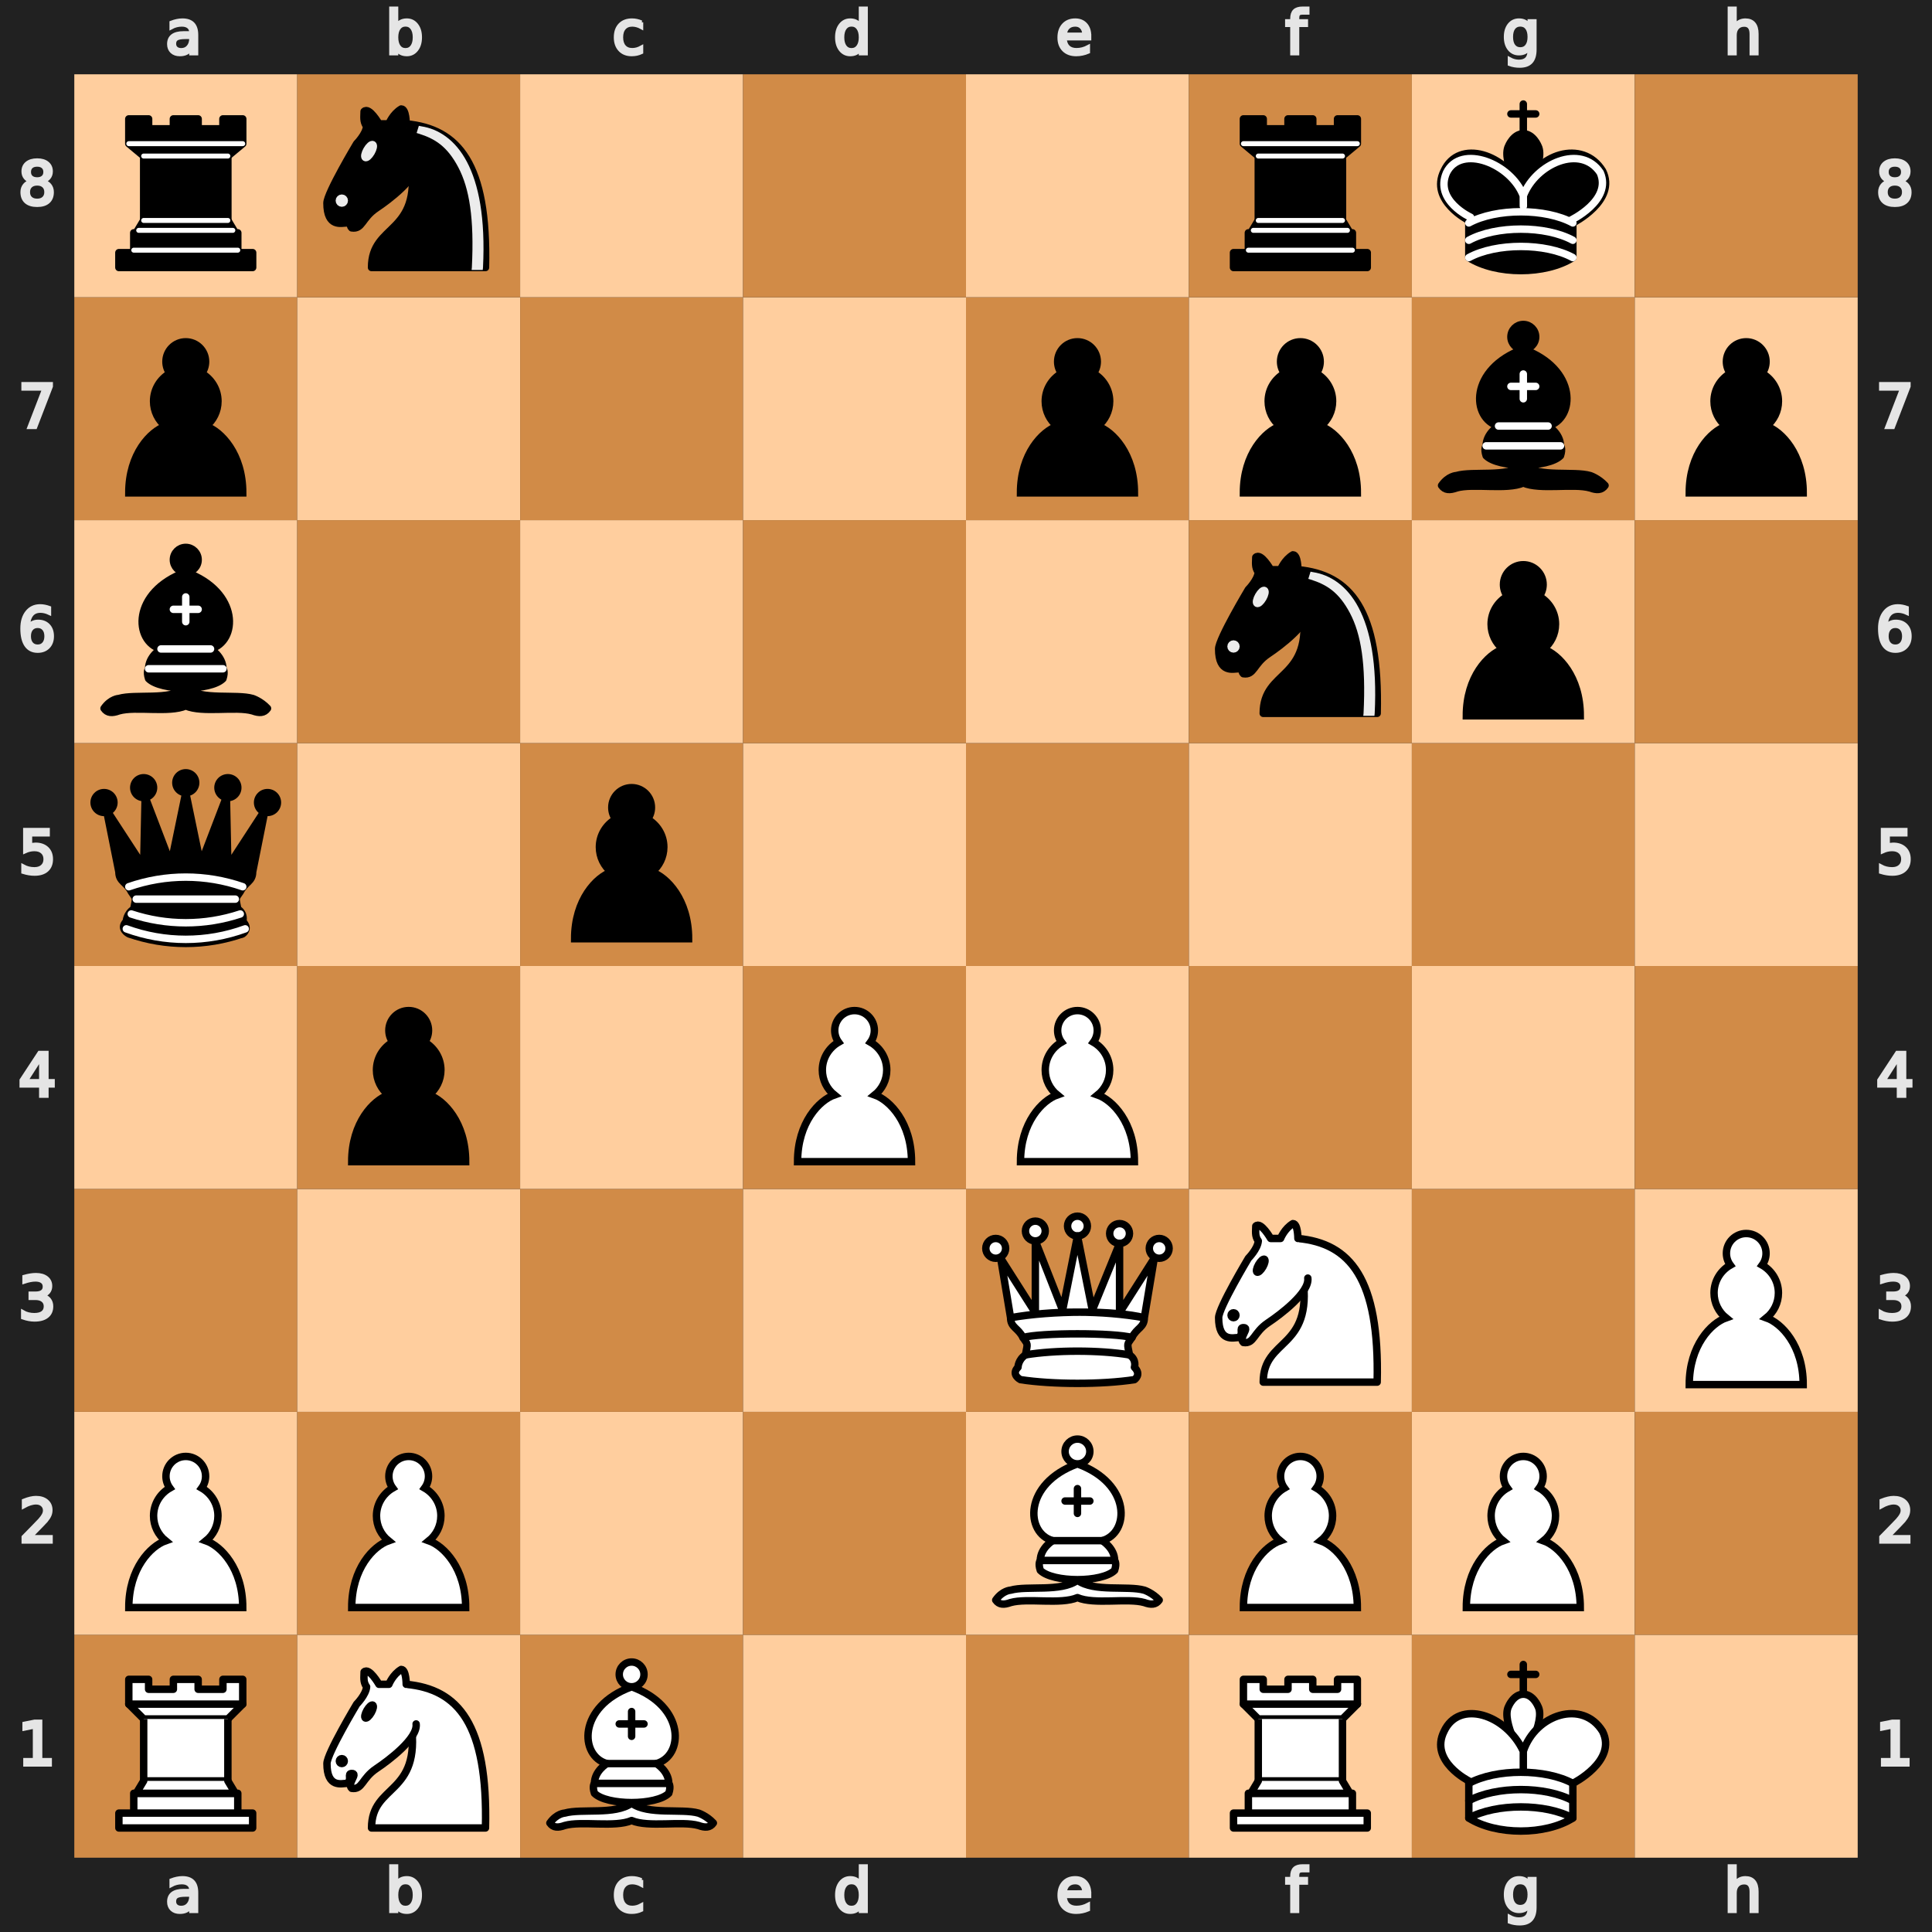
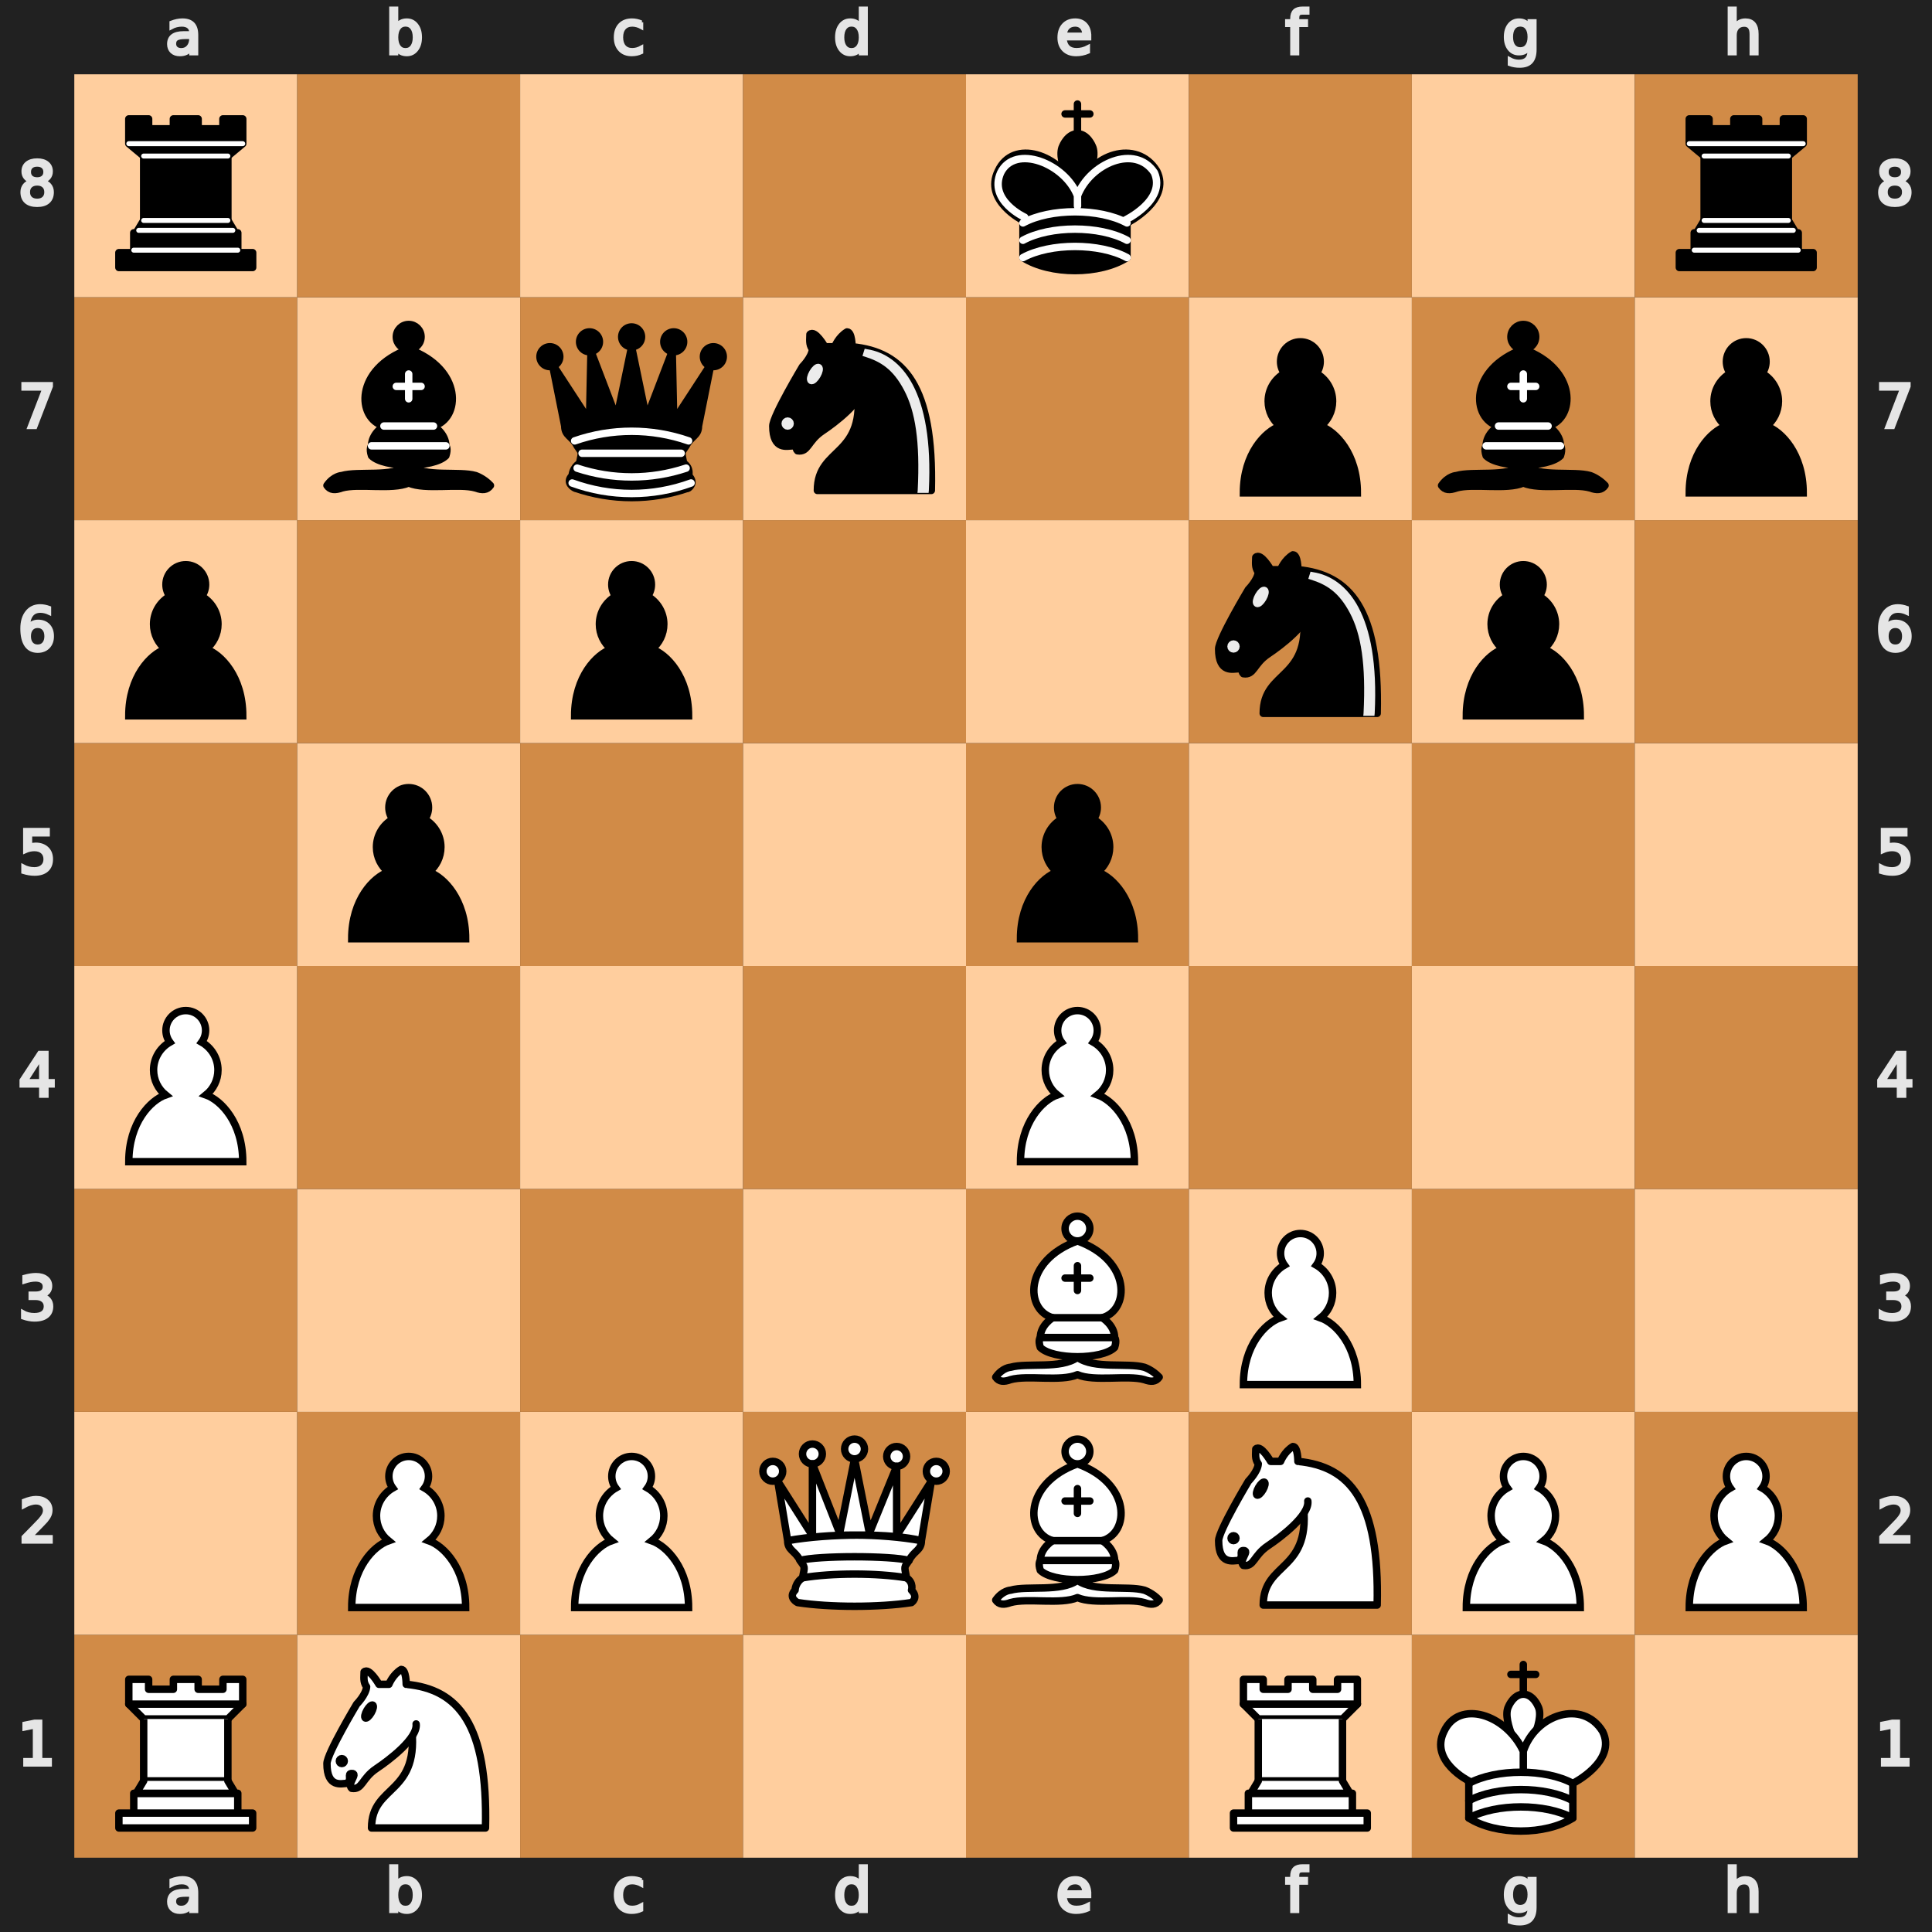
<svg xmlns="http://www.w3.org/2000/svg" xmlns:xlink="http://www.w3.org/1999/xlink" version="1.2" baseProfile="tiny" viewBox="0 0 390 390">
  <defs>
    <g id="white-pawn" class="white pawn">
      <path d="M22.5 9c-2.21 0-4 1.79-4 4 0 .89.29 1.71.78 2.38C17.33 16.5 16 18.59 16 21c0 2.03.94 3.84 2.41 5.03-3 1.06-7.41 5.55-7.41 13.47h23c0-7.92-4.41-12.41-7.41-13.47 1.47-1.19 2.41-3 2.41-5.03 0-2.41-1.33-4.5-3.28-5.62.49-.67.78-1.49.78-2.38 0-2.21-1.79-4-4-4z" fill="#fff" stroke="#000" stroke-width="1.5" stroke-linecap="round" />
    </g>
    <g id="white-knight" class="white knight" fill="none" fill-rule="evenodd" stroke="#000" stroke-width="1.5" stroke-linecap="round" stroke-linejoin="round">
      <path d="M 22,10 C 32.5,11 38.5,18 38,39 L 15,39 C 15,30 25,32.5 23,18" style="fill:#ffffff; stroke:#000000;" />
      <path d="M 24,18 C 24.38,20.91 18.45,25.37 16,27 C 13,29 13.18,31.34 11,31 C 9.958,30.06 12.41,27.96 11,28 C 10,28 11.19,29.23 10,30 C 9,30 5.997,31 6,26 C 6,24 12,14 12,14 C 12,14 13.89,12.1 14,10.5 C 13.27,9.506 13.5,8.5 13.5,7.5 C 14.5,6.5 16.5,10 16.5,10 L 18.5,10 C 18.5,10 19.28,8.008 21,7 C 22,7 22,10 22,10" style="fill:#ffffff; stroke:#000000;" />
      <path d="M 9.5 25.5 A 0.5 0.5 0 1 1 8.5,25.5 A 0.5 0.5 0 1 1 9.5 25.5 z" style="fill:#000000; stroke:#000000;" />
      <path d="M 15 15.5 A 0.5 1.5 0 1 1 14,15.5 A 0.5 1.5 0 1 1 15 15.5 z" transform="matrix(0.866,0.5,-0.5,0.866,9.693,-5.173)" style="fill:#000000; stroke:#000000;" />
    </g>
    <g id="white-bishop" class="white bishop" fill="none" fill-rule="evenodd" stroke="#000" stroke-width="1.5" stroke-linecap="round" stroke-linejoin="round">
      <g fill="#fff" stroke-linecap="butt">
        <path d="M9 36c3.39-.97 10.11.43 13.5-2 3.39 2.43 10.11 1.03 13.5 2 0 0 1.65.54 3 2-.68.97-1.65.99-3 .5-3.39-.97-10.11.46-13.5-1-3.39 1.46-10.11.03-13.5 1-1.354.49-2.323.47-3-.5 1.354-1.94 3-2 3-2zM15 32c2.5 2.5 12.5 2.5 15 0 .5-1.5 0-2 0-2 0-2.5-2.5-4-2.5-4 5.5-1.5 6-11.5-5-15.5-11 4-10.5 14-5 15.5 0 0-2.5 1.5-2.5 4 0 0-.5.5 0 2zM25 8a2.5 2.5 0 1 1-5 0 2.5 2.5 0 1 1 5 0z" />
      </g>
      <path d="M17.5 26h10M15 30h15m-7.5-14.5v5M20 18h5" stroke-linejoin="miter" />
    </g>
    <g id="white-rook" class="white rook" fill="#fff" fill-rule="evenodd" stroke="#000" stroke-width="1.5" stroke-linecap="round" stroke-linejoin="round">
      <path d="M9 39h27v-3H9v3zM12 36v-4h21v4H12zM11 14V9h4v2h5V9h5v2h5V9h4v5" stroke-linecap="butt" />
      <path d="M34 14l-3 3H14l-3-3" />
      <path d="M31 17v12.5H14V17" stroke-linecap="butt" stroke-linejoin="miter" />
      <path d="M31 29.5l1.5 2.5h-20l1.5-2.5" />
      <path d="M11 14h23" fill="none" stroke-linejoin="miter" />
    </g>
    <g id="white-queen" class="white queen" fill="#fff" fill-rule="evenodd" stroke="#000" stroke-width="1.5" stroke-linecap="round" stroke-linejoin="round">
      <path d="M8 12a2 2 0 1 1-4 0 2 2 0 1 1 4 0zM24.5 7.5a2 2 0 1 1-4 0 2 2 0 1 1 4 0zM41 12a2 2 0 1 1-4 0 2 2 0 1 1 4 0zM16 8.5a2 2 0 1 1-4 0 2 2 0 1 1 4 0zM33 9a2 2 0 1 1-4 0 2 2 0 1 1 4 0z" />
      <path d="M9 26c8.5-1.5 21-1.5 27 0l2-12-7 11V11l-5.5 13.5-3-15-3 15-5.5-14V25L7 14l2 12zM9 26c0 2 1.5 2 2.5 4 1 1.5 1 1 .5 3.5-1.5 1-1.5 2.5-1.5 2.5-1.5 1.5.5 2.5.5 2.5 6.5 1 16.5 1 23 0 0 0 1.5-1 0-2.5 0 0 .5-1.5-1-2.5-.5-2.5-.5-2 .5-3.5 1-2 2.5-2 2.5-4-8.5-1.5-18.5-1.5-27 0z" stroke-linecap="butt" />
      <path d="M11.5 30c3.5-1 18.5-1 22 0M12 33.5c6-1 15-1 21 0" fill="none" />
    </g>
    <g id="white-king" class="white king" fill="none" fill-rule="evenodd" stroke="#000" stroke-width="1.5" stroke-linecap="round" stroke-linejoin="round">
      <path d="M22.5 11.63V6M20 8h5" stroke-linejoin="miter" />
      <path d="M22.5 25s4.5-7.5 3-10.5c0 0-1-2.5-3-2.5s-3 2.5-3 2.5c-1.5 3 3 10.5 3 10.5" fill="#fff" stroke-linecap="butt" stroke-linejoin="miter" />
      <path d="M11.5 37c5.5 3.5 15.5 3.5 21 0v-7s9-4.5 6-10.5c-4-6.5-13.5-3.5-16 4V27v-3.5c-3.5-7.5-13-10.5-16-4-3 6 5 10 5 10V37z" fill="#fff" />
      <path d="M11.5 30c5.5-3 15.5-3 21 0m-21 3.5c5.5-3 15.5-3 21 0m-21 3.5c5.5-3 15.5-3 21 0" />
    </g>
    <g id="black-pawn" class="black pawn">
      <path d="M22.5 9c-2.21 0-4 1.79-4 4 0 .89.29 1.71.78 2.38C17.33 16.5 16 18.59 16 21c0 2.03.94 3.84 2.41 5.03-3 1.06-7.41 5.55-7.41 13.47h23c0-7.92-4.41-12.41-7.41-13.47 1.47-1.19 2.41-3 2.41-5.03 0-2.41-1.33-4.5-3.28-5.62.49-.67.78-1.49.78-2.38 0-2.21-1.79-4-4-4z" fill="#000" stroke="#000" stroke-width="1.5" stroke-linecap="round" />
    </g>
    <g id="black-knight" class="black knight" fill="none" fill-rule="evenodd" stroke="#000" stroke-width="1.5" stroke-linecap="round" stroke-linejoin="round">
      <path d="M 22,10 C 32.5,11 38.5,18 38,39 L 15,39 C 15,30 25,32.5 23,18" style="fill:#000000; stroke:#000000;" />
      <path d="M 24,18 C 24.38,20.91 18.45,25.37 16,27 C 13,29 13.18,31.34 11,31 C 9.958,30.06 12.41,27.96 11,28 C 10,28 11.19,29.23 10,30 C 9,30 5.997,31 6,26 C 6,24 12,14 12,14 C 12,14 13.89,12.1 14,10.5 C 13.27,9.506 13.5,8.5 13.5,7.5 C 14.5,6.5 16.5,10 16.5,10 L 18.5,10 C 18.5,10 19.28,8.008 21,7 C 22,7 22,10 22,10" style="fill:#000000; stroke:#000000;" />
      <path d="M 9.5 25.5 A 0.5 0.5 0 1 1 8.5,25.5 A 0.5 0.5 0 1 1 9.5 25.5 z" style="fill:#ececec; stroke:#ececec;" />
      <path d="M 15 15.5 A 0.5 1.5 0 1 1 14,15.5 A 0.5 1.5 0 1 1 15 15.5 z" transform="matrix(0.866,0.5,-0.5,0.866,9.693,-5.173)" style="fill:#ececec; stroke:#ececec;" />
      <path d="M 24.55,10.4 L 24.1,11.85 L 24.6,12 C 27.75,13 30.25,14.49 32.5,18.75 C 34.75,23.01 35.75,29.06 35.25,39 L 35.2,39.5 L 37.45,39.5 L 37.5,39 C 38,28.94 36.62,22.15 34.25,17.66 C 31.88,13.17 28.46,11.02 25.06,10.5 L 24.55,10.4 z " style="fill:#ececec; stroke:none;" />
    </g>
    <g id="black-bishop" class="black bishop" fill="none" fill-rule="evenodd" stroke="#000" stroke-width="1.5" stroke-linecap="round" stroke-linejoin="round">
      <path d="M9 36c3.39-.97 10.11.43 13.5-2 3.39 2.43 10.11 1.03 13.5 2 0 0 1.65.54 3 2-.68.97-1.65.99-3 .5-3.39-.97-10.11.46-13.5-1-3.39 1.46-10.11.03-13.5 1-1.354.49-2.323.47-3-.5 1.354-1.94 3-2 3-2zm6-4c2.5 2.5 12.5 2.5 15 0 .5-1.5 0-2 0-2 0-2.5-2.5-4-2.5-4 5.5-1.5 6-11.5-5-15.5-11 4-10.5 14-5 15.5 0 0-2.5 1.5-2.5 4 0 0-.5.5 0 2zM25 8a2.5 2.5 0 1 1-5 0 2.5 2.5 0 1 1 5 0z" fill="#000" stroke-linecap="butt" />
      <path d="M17.5 26h10M15 30h15m-7.5-14.5v5M20 18h5" stroke="#fff" stroke-linejoin="miter" />
    </g>
    <g id="black-rook" class="black rook" fill="#000" fill-rule="evenodd" stroke="#000" stroke-width="1.5" stroke-linecap="round" stroke-linejoin="round">
      <path d="M9 39h27v-3H9v3zM12.5 32l1.5-2.5h17l1.5 2.5h-20zM12 36v-4h21v4H12z" stroke-linecap="butt" />
      <path d="M14 29.5v-13h17v13H14z" stroke-linecap="butt" stroke-linejoin="miter" />
      <path d="M14 16.5L11 14h23l-3 2.5H14zM11 14V9h4v2h5V9h5v2h5V9h4v5H11z" stroke-linecap="butt" />
      <path d="M12 35.5h21M13 31.5h19M14 29.5h17M14 16.5h17M11 14h23" fill="none" stroke="#fff" stroke-width="1" stroke-linejoin="miter" />
    </g>
    <g id="black-queen" class="black queen" fill="#000" fill-rule="evenodd" stroke="#000" stroke-width="1.5" stroke-linecap="round" stroke-linejoin="round">
      <g fill="#000" stroke="none">
        <circle cx="6" cy="12" r="2.75" />
        <circle cx="14" cy="9" r="2.75" />
        <circle cx="22.5" cy="8" r="2.75" />
        <circle cx="31" cy="9" r="2.75" />
        <circle cx="39" cy="12" r="2.75" />
      </g>
      <path d="M9 26c8.5-1.5 21-1.5 27 0l2.5-12.5L31 25l-.3-14.1-5.2 13.6-3-14.5-3 14.5-5.2-13.6L14 25 6.5 13.5 9 26zM9 26c0 2 1.5 2 2.5 4 1 1.5 1 1 .5 3.5-1.5 1-1.5 2.5-1.5 2.5-1.5 1.5.5 2.5.5 2.5 6.5 1 16.5 1 23 0 0 0 1.5-1 0-2.5 0 0 .5-1.5-1-2.5-.5-2.5-.5-2 .5-3.5 1-2 2.5-2 2.5-4-8.5-1.5-18.5-1.5-27 0z" stroke-linecap="butt" />
      <path d="M11 38.5a35 35 1 0 0 23 0" fill="none" stroke-linecap="butt" />
      <path d="M11 29a35 35 1 0 1 23 0M12.5 31.5h20M11.5 34.5a35 35 1 0 0 22 0M10.5 37.5a35 35 1 0 0 24 0" fill="none" stroke="#fff" />
    </g>
    <g id="black-king" class="black king" fill="none" fill-rule="evenodd" stroke="#000" stroke-width="1.5" stroke-linecap="round" stroke-linejoin="round">
      <path d="M22.5 11.63V6" stroke-linejoin="miter" />
      <path d="M22.5 25s4.5-7.5 3-10.5c0 0-1-2.5-3-2.5s-3 2.5-3 2.5c-1.5 3 3 10.5 3 10.5" fill="#000" stroke-linecap="butt" stroke-linejoin="miter" />
      <path d="M11.5 37c5.5 3.5 15.5 3.5 21 0v-7s9-4.5 6-10.5c-4-6.5-13.5-3.5-16 4V27v-3.5c-3.5-7.5-13-10.5-16-4-3 6 5 10 5 10V37z" fill="#000" />
      <path d="M20 8h5" stroke-linejoin="miter" />
      <path d="M32 29.5s8.5-4 6.03-9.65C34.15 14 25 18 22.5 24.5l.01 2.1-.01-2.1C20 18 9.906 14 6.997 19.85c-2.497 5.65 4.853 9 4.853 9M11.5 30c5.5-3 15.5-3 21 0m-21 3.5c5.5-3 15.5-3 21 0m-21 3.5c5.5-3 15.5-3 21 0" stroke="#fff" />
    </g>
  </defs>
  <rect x="0" y="0" width="390" height="390" fill="#212121" />
  <g transform="translate(20, 0) scale(0.75, 0.75)" fill="#e5e5e5" stroke="#e5e5e5">
    <path d="M23.328 10.016q-1.742 0-2.414.398-.672.398-.672 1.36 0 .765.5 1.218.508.445 1.375.445 1.196 0 1.914-.843.727-.852.727-2.258v-.32zm2.867-.594v4.992h-1.437v-1.328q-.492.797-1.227 1.18-.734.375-1.797.375-1.343 0-2.14-.75-.79-.758-.79-2.024 0-1.476.985-2.226.992-.75 2.953-.75h2.016V8.75q0-.992-.656-1.531-.649-.547-1.829-.547-.75 0-1.46.18-.711.18-1.368.539V6.062q.79-.304 1.532-.453.742-.156 1.445-.156 1.898 0 2.836.984.937.985.937 2.985z" />
  </g>
  <g transform="translate(20, 375) scale(0.75, 0.75)" fill="#e5e5e5" stroke="#e5e5e5">
    <path d="M23.328 10.016q-1.742 0-2.414.398-.672.398-.672 1.36 0 .765.5 1.218.508.445 1.375.445 1.196 0 1.914-.843.727-.852.727-2.258v-.32zm2.867-.594v4.992h-1.437v-1.328q-.492.797-1.227 1.18-.734.375-1.797.375-1.343 0-2.14-.75-.79-.758-.79-2.024 0-1.476.985-2.226.992-.75 2.953-.75h2.016V8.75q0-.992-.656-1.531-.649-.547-1.829-.547-.75 0-1.46.18-.711.18-1.368.539V6.062q.79-.304 1.532-.453.742-.156 1.445-.156 1.898 0 2.836.984.937.985.937 2.985z" />
  </g>
  <g transform="translate(65, 0) scale(0.75, 0.75)" fill="#e5e5e5" stroke="#e5e5e5">
    <path d="M24.922 10.047q0-1.586-.656-2.485-.649-.906-1.79-.906-1.14 0-1.796.906-.649.899-.649 2.485 0 1.586.649 2.492.656.898 1.797.898 1.14 0 1.789-.898.656-.906.656-2.492zm-4.89-3.055q.452-.781 1.14-1.156.695-.383 1.656-.383 1.594 0 2.586 1.266 1 1.265 1 3.328 0 2.062-1 3.328-.992 1.266-2.586 1.266-.96 0-1.656-.375-.688-.383-1.14-1.164v1.312h-1.446V2.258h1.445z" />
  </g>
  <g transform="translate(65, 375) scale(0.75, 0.75)" fill="#e5e5e5" stroke="#e5e5e5">
    <path d="M24.922 10.047q0-1.586-.656-2.485-.649-.906-1.79-.906-1.14 0-1.796.906-.649.899-.649 2.485 0 1.586.649 2.492.656.898 1.797.898 1.14 0 1.789-.898.656-.906.656-2.492zm-4.89-3.055q.452-.781 1.14-1.156.695-.383 1.656-.383 1.594 0 2.586 1.266 1 1.265 1 3.328 0 2.062-1 3.328-.992 1.266-2.586 1.266-.96 0-1.656-.375-.688-.383-1.14-1.164v1.312h-1.446V2.258h1.445z" />
  </g>
  <g transform="translate(110, 0) scale(0.75, 0.75)" fill="#e5e5e5" stroke="#e5e5e5">
    <path d="M25.96 6v1.344q-.608-.336-1.226-.5-.609-.172-1.234-.172-1.398 0-2.172.89-.773.883-.773 2.485 0 1.601.773 2.492.774.883 2.172.883.625 0 1.234-.164.618-.172 1.227-.508v1.328q-.602.281-1.25.422-.64.14-1.367.14-1.977 0-3.14-1.242-1.165-1.242-1.165-3.351 0-2.14 1.172-3.367 1.18-1.227 3.227-1.227.664 0 1.296.14.633.134 1.227.407z" />
  </g>
  <g transform="translate(110, 375) scale(0.75, 0.75)" fill="#e5e5e5" stroke="#e5e5e5">
    <path d="M25.96 6v1.344q-.608-.336-1.226-.5-.609-.172-1.234-.172-1.398 0-2.172.89-.773.883-.773 2.485 0 1.601.773 2.492.774.883 2.172.883.625 0 1.234-.164.618-.172 1.227-.508v1.328q-.602.281-1.25.422-.64.14-1.367.14-1.977 0-3.14-1.242-1.165-1.242-1.165-3.351 0-2.14 1.172-3.367 1.18-1.227 3.227-1.227.664 0 1.296.14.633.134 1.227.407z" />
  </g>
  <g transform="translate(155, 0) scale(0.75, 0.75)" fill="#e5e5e5" stroke="#e5e5e5">
    <path d="M24.973 6.992V2.258h1.437v12.156h-1.437v-1.312q-.453.78-1.149 1.164-.687.375-1.656.375-1.586 0-2.586-1.266-.992-1.266-.992-3.328 0-2.063.992-3.328 1-1.266 2.586-1.266.969 0 1.656.383.696.375 1.149 1.156zm-4.899 3.055q0 1.586.649 2.492.656.898 1.797.898 1.14 0 1.796-.898.657-.906.657-2.492 0-1.586-.657-2.485-.656-.906-1.796-.906-1.141 0-1.797.906-.649.899-.649 2.485z" />
  </g>
  <g transform="translate(155, 375) scale(0.75, 0.75)" fill="#e5e5e5" stroke="#e5e5e5">
    <path d="M24.973 6.992V2.258h1.437v12.156h-1.437v-1.312q-.453.78-1.149 1.164-.687.375-1.656.375-1.586 0-2.586-1.266-.992-1.266-.992-3.328 0-2.063.992-3.328 1-1.266 2.586-1.266.969 0 1.656.383.696.375 1.149 1.156zm-4.899 3.055q0 1.586.649 2.492.656.898 1.797.898 1.14 0 1.796-.898.657-.906.657-2.492 0-1.586-.657-2.485-.656-.906-1.796-.906-1.141 0-1.797.906-.649.899-.649 2.485z" />
  </g>
  <g transform="translate(200, 0) scale(0.75, 0.75)" fill="#e5e5e5" stroke="#e5e5e5">
    <path d="M26.555 9.68v.703h-6.61q.094 1.484.89 2.265.806.774 2.235.774.828 0 1.602-.203.781-.203 1.547-.61v1.36q-.774.328-1.586.5-.813.172-1.649.172-2.093 0-3.32-1.22-1.219-1.218-1.219-3.296 0-2.148 1.157-3.406 1.164-1.266 3.132-1.266 1.766 0 2.79 1.14 1.03 1.134 1.03 3.087zm-1.438-.422q-.015-1.18-.664-1.883-.64-.703-1.703-.703-1.203 0-1.93.68-.718.68-.828 1.914z" />
  </g>
  <g transform="translate(200, 375) scale(0.75, 0.75)" fill="#e5e5e5" stroke="#e5e5e5">
    <path d="M26.555 9.68v.703h-6.61q.094 1.484.89 2.265.806.774 2.235.774.828 0 1.602-.203.781-.203 1.547-.61v1.36q-.774.328-1.586.5-.813.172-1.649.172-2.093 0-3.32-1.22-1.219-1.218-1.219-3.296 0-2.148 1.157-3.406 1.164-1.266 3.132-1.266 1.766 0 2.79 1.14 1.03 1.134 1.03 3.087zm-1.438-.422q-.015-1.18-.664-1.883-.64-.703-1.703-.703-1.203 0-1.93.68-.718.68-.828 1.914z" />
  </g>
  <g transform="translate(245, 0) scale(0.75, 0.75)" fill="#e5e5e5" stroke="#e5e5e5">
    <path d="M25.285 2.258v1.195H23.91q-.773 0-1.078.313-.297.312-.297 1.125v.773h2.367v1.117h-2.367v7.633H21.09V6.781h-1.375V5.664h1.375v-.61q0-1.46.68-2.124.68-.672 2.156-.672z" />
  </g>
  <g transform="translate(245, 375) scale(0.75, 0.75)" fill="#e5e5e5" stroke="#e5e5e5">
    <path d="M25.285 2.258v1.195H23.91q-.773 0-1.078.313-.297.312-.297 1.125v.773h2.367v1.117h-2.367v7.633H21.09V6.781h-1.375V5.664h1.375v-.61q0-1.46.68-2.124.68-.672 2.156-.672z" />
  </g>
  <g transform="translate(290, 0) scale(0.75, 0.75)" fill="#e5e5e5" stroke="#e5e5e5">
    <path d="M24.973 9.937q0-1.562-.649-2.421-.64-.86-1.804-.86-1.157 0-1.805.86-.64.859-.64 2.421 0 1.555.64 2.415.648.859 1.805.859 1.164 0 1.804-.86.649-.859.649-2.414zm1.437 3.391q0 2.234-.992 3.32-.992 1.094-3.04 1.094-.757 0-1.429-.117-.672-.11-1.304-.344v-1.398q.632.344 1.25.508.617.164 1.257.164 1.414 0 2.118-.743.703-.734.703-2.226v-.711q-.446.773-1.141 1.156-.695.383-1.664.383-1.61 0-2.594-1.227-.984-1.226-.984-3.25 0-2.03.984-3.257.985-1.227 2.594-1.227.969 0 1.664.383t1.14 1.156V5.664h1.438z" />
  </g>
  <g transform="translate(290, 375) scale(0.75, 0.75)" fill="#e5e5e5" stroke="#e5e5e5">
    <path d="M24.973 9.937q0-1.562-.649-2.421-.64-.86-1.804-.86-1.157 0-1.805.86-.64.859-.64 2.421 0 1.555.64 2.415.648.859 1.805.859 1.164 0 1.804-.86.649-.859.649-2.414zm1.437 3.391q0 2.234-.992 3.32-.992 1.094-3.04 1.094-.757 0-1.429-.117-.672-.11-1.304-.344v-1.398q.632.344 1.25.508.617.164 1.257.164 1.414 0 2.118-.743.703-.734.703-2.226v-.711q-.446.773-1.141 1.156-.695.383-1.664.383-1.61 0-2.594-1.227-.984-1.226-.984-3.25 0-2.03.984-3.257.985-1.227 2.594-1.227.969 0 1.664.383t1.14 1.156V5.664h1.438z" />
  </g>
  <g transform="translate(335, 0) scale(0.75, 0.75)" fill="#e5e5e5" stroke="#e5e5e5">
    <path d="M26.164 9.133v5.281h-1.437V9.18q0-1.243-.485-1.86-.484-.617-1.453-.617-1.164 0-1.836.742-.672.742-.672 2.024v4.945h-1.445V2.258h1.445v4.765q.516-.789 1.211-1.18.703-.39 1.617-.39 1.508 0 2.282.938.773.93.773 2.742z" />
  </g>
  <g transform="translate(335, 375) scale(0.75, 0.75)" fill="#e5e5e5" stroke="#e5e5e5">
    <path d="M26.164 9.133v5.281h-1.437V9.18q0-1.243-.485-1.86-.484-.617-1.453-.617-1.164 0-1.836.742-.672.742-.672 2.024v4.945h-1.445V2.258h1.445v4.765q.516-.789 1.211-1.18.703-.39 1.617-.39 1.508 0 2.282.938.773.93.773 2.742z" />
  </g>
  <g transform="translate(0, 335) scale(0.75, 0.75)" fill="#e5e5e5" stroke="#e5e5e5">
    <path d="M6.754 26.996h2.578v-8.898l-2.805.562v-1.437l2.79-.563h1.578v10.336h2.578v1.328h-6.72z" />
  </g>
  <g transform="translate(375, 335) scale(0.75, 0.75)" fill="#e5e5e5" stroke="#e5e5e5">
    <path d="M6.754 26.996h2.578v-8.898l-2.805.562v-1.437l2.79-.563h1.578v10.336h2.578v1.328h-6.72z" />
  </g>
  <g transform="translate(0, 290) scale(0.75, 0.75)" fill="#e5e5e5" stroke="#e5e5e5">
    <path d="M8.195 26.996h5.508v1.328H6.297v-1.328q.898-.93 2.445-2.492 1.555-1.57 1.953-2.024.758-.851 1.055-1.437.305-.594.305-1.164 0-.93-.657-1.516-.648-.586-1.695-.586-.742 0-1.57.258-.82.258-1.758.781v-1.593q.953-.383 1.781-.578.828-.196 1.516-.196 1.812 0 2.89.906 1.079.907 1.079 2.422 0 .72-.274 1.368-.265.64-.976 1.515-.196.227-1.243 1.313-1.046 1.078-2.953 3.023z" />
  </g>
  <g transform="translate(375, 290) scale(0.75, 0.75)" fill="#e5e5e5" stroke="#e5e5e5">
    <path d="M8.195 26.996h5.508v1.328H6.297v-1.328q.898-.93 2.445-2.492 1.555-1.57 1.953-2.024.758-.851 1.055-1.437.305-.594.305-1.164 0-.93-.657-1.516-.648-.586-1.695-.586-.742 0-1.57.258-.82.258-1.758.781v-1.593q.953-.383 1.781-.578.828-.196 1.516-.196 1.812 0 2.89.906 1.079.907 1.079 2.422 0 .72-.274 1.368-.265.64-.976 1.515-.196.227-1.243 1.313-1.046 1.078-2.953 3.023z" />
  </g>
  <g transform="translate(0, 245) scale(0.75, 0.75)" fill="#e5e5e5" stroke="#e5e5e5">
    <path d="M11.434 22.035q1.132.242 1.765 1.008.64.766.64 1.89 0 1.727-1.187 2.672-1.187.946-3.375.946-.734 0-1.515-.149-.774-.14-1.602-.43V26.45q.656.383 1.438.578.78.196 1.632.196 1.485 0 2.258-.586.782-.586.782-1.703 0-1.032-.727-1.61-.719-.586-2.008-.586h-1.36v-1.297h1.423q1.164 0 1.78-.46.618-.47.618-1.344 0-.899-.64-1.375-.633-.485-1.82-.485-.65 0-1.391.141-.743.14-1.633.437V16.95q.898-.25 1.68-.375.788-.125 1.484-.125 1.797 0 2.844.82 1.046.813 1.046 2.204 0 .968-.554 1.64-.555.664-1.578.922z" />
  </g>
  <g transform="translate(375, 245) scale(0.75, 0.75)" fill="#e5e5e5" stroke="#e5e5e5">
    <path d="M11.434 22.035q1.132.242 1.765 1.008.64.766.64 1.89 0 1.727-1.187 2.672-1.187.946-3.375.946-.734 0-1.515-.149-.774-.14-1.602-.43V26.45q.656.383 1.438.578.78.196 1.632.196 1.485 0 2.258-.586.782-.586.782-1.703 0-1.032-.727-1.61-.719-.586-2.008-.586h-1.36v-1.297h1.423q1.164 0 1.78-.46.618-.47.618-1.344 0-.899-.64-1.375-.633-.485-1.82-.485-.65 0-1.391.141-.743.14-1.633.437V16.95q.898-.25 1.68-.375.788-.125 1.484-.125 1.797 0 2.844.82 1.046.813 1.046 2.204 0 .968-.554 1.64-.555.664-1.578.922z" />
  </g>
  <g transform="translate(0, 200) scale(0.75, 0.75)" fill="#e5e5e5" stroke="#e5e5e5">
    <path d="M11.016 18.035L7.03 24.262h3.985zm-.414-1.375h1.984v7.602h1.664v1.312h-1.664v2.75h-1.57v-2.75H5.75v-1.523z" />
  </g>
  <g transform="translate(375, 200) scale(0.75, 0.75)" fill="#e5e5e5" stroke="#e5e5e5">
    <path d="M11.016 18.035L7.03 24.262h3.985zm-.414-1.375h1.984v7.602h1.664v1.312h-1.664v2.75h-1.57v-2.75H5.75v-1.523z" />
  </g>
  <g transform="translate(0, 155) scale(0.75, 0.75)" fill="#e5e5e5" stroke="#e5e5e5">
    <path d="M6.719 16.66h6.195v1.328h-4.75v2.86q.344-.118.688-.172.343-.063.687-.063 1.953 0 3.094 1.07 1.14 1.07 1.14 2.899 0 1.883-1.171 2.93-1.172 1.039-3.305 1.039-.735 0-1.5-.125-.758-.125-1.57-.375v-1.586q.703.383 1.453.57.75.188 1.586.188 1.351 0 2.14-.711.79-.711.79-1.93 0-1.219-.79-1.93-.789-.71-2.14-.71-.633 0-1.266.14-.625.14-1.281.438z" />
  </g>
  <g transform="translate(375, 155) scale(0.75, 0.75)" fill="#e5e5e5" stroke="#e5e5e5">
    <path d="M6.719 16.66h6.195v1.328h-4.75v2.86q.344-.118.688-.172.343-.063.687-.063 1.953 0 3.094 1.07 1.14 1.07 1.14 2.899 0 1.883-1.171 2.93-1.172 1.039-3.305 1.039-.735 0-1.5-.125-.758-.125-1.57-.375v-1.586q.703.383 1.453.57.75.188 1.586.188 1.351 0 2.14-.711.79-.711.79-1.93 0-1.219-.79-1.93-.789-.71-2.14-.71-.633 0-1.266.14-.625.14-1.281.438z" />
  </g>
  <g transform="translate(0, 110) scale(0.75, 0.75)" fill="#e5e5e5" stroke="#e5e5e5">
    <path d="M10.137 21.863q-1.063 0-1.688.727-.617.726-.617 1.992 0 1.258.617 1.992.625.727 1.688.727 1.062 0 1.68-.727.624-.734.624-1.992 0-1.266-.625-1.992-.617-.727-1.68-.727zm3.133-4.945v1.437q-.594-.28-1.204-.43-.601-.148-1.195-.148-1.562 0-2.39 1.055-.82 1.055-.938 3.188.46-.68 1.156-1.04.696-.367 1.531-.367 1.758 0 2.774 1.07 1.023 1.063 1.023 2.899 0 1.797-1.062 2.883-1.063 1.086-2.828 1.086-2.024 0-3.094-1.547-1.07-1.555-1.07-4.5 0-2.766 1.312-4.406 1.313-1.649 3.524-1.649.593 0 1.195.117.61.118 1.266.352z" />
  </g>
  <g transform="translate(375, 110) scale(0.75, 0.75)" fill="#e5e5e5" stroke="#e5e5e5">
    <path d="M10.137 21.863q-1.063 0-1.688.727-.617.726-.617 1.992 0 1.258.617 1.992.625.727 1.688.727 1.062 0 1.68-.727.624-.734.624-1.992 0-1.266-.625-1.992-.617-.727-1.68-.727zm3.133-4.945v1.437q-.594-.28-1.204-.43-.601-.148-1.195-.148-1.562 0-2.39 1.055-.82 1.055-.938 3.188.46-.68 1.156-1.04.696-.367 1.531-.367 1.758 0 2.774 1.07 1.023 1.063 1.023 2.899 0 1.797-1.062 2.883-1.063 1.086-2.828 1.086-2.024 0-3.094-1.547-1.07-1.555-1.07-4.5 0-2.766 1.312-4.406 1.313-1.649 3.524-1.649.593 0 1.195.117.61.118 1.266.352z" />
  </g>
  <g transform="translate(0, 65) scale(0.75, 0.75)" fill="#e5e5e5" stroke="#e5e5e5">
    <path d="M6.25 16.66h7.5v.672L9.516 28.324H7.867l3.985-10.336H6.25z" />
  </g>
  <g transform="translate(375, 65) scale(0.75, 0.75)" fill="#e5e5e5" stroke="#e5e5e5">
    <path d="M6.25 16.66h7.5v.672L9.516 28.324H7.867l3.985-10.336H6.25z" />
  </g>
  <g transform="translate(0, 20) scale(0.75, 0.75)" fill="#e5e5e5" stroke="#e5e5e5">
    <path d="M10 22.785q-1.125 0-1.773.602-.641.601-.641 1.656t.64 1.656q.649.602 1.774.602t1.773-.602q.649-.61.649-1.656 0-1.055-.649-1.656-.64-.602-1.773-.602zm-1.578-.672q-1.016-.25-1.586-.945-.563-.695-.563-1.695 0-1.399.993-2.211 1-.813 2.734-.813 1.742 0 2.734.813.993.812.993 2.21 0 1-.57 1.696-.563.695-1.571.945 1.14.266 1.773 1.04.641.773.641 1.89 0 1.695-1.04 2.602-1.03.906-2.96.906t-2.969-.906Q6 26.738 6 25.043q0-1.117.64-1.89.641-.774 1.782-1.04zm-.578-2.492q0 .906.562 1.414.57.508 1.594.508 1.016 0 1.586-.508.578-.508.578-1.414 0-.906-.578-1.414-.57-.508-1.586-.508-1.023 0-1.594.508-.562.508-.562 1.414z" />
  </g>
  <g transform="translate(375, 20) scale(0.75, 0.75)" fill="#e5e5e5" stroke="#e5e5e5">
    <path d="M10 22.785q-1.125 0-1.773.602-.641.601-.641 1.656t.64 1.656q.649.602 1.774.602t1.773-.602q.649-.61.649-1.656 0-1.055-.649-1.656-.64-.602-1.773-.602zm-1.578-.672q-1.016-.25-1.586-.945-.563-.695-.563-1.695 0-1.399.993-2.211 1-.813 2.734-.813 1.742 0 2.734.813.993.812.993 2.21 0 1-.57 1.696-.563.695-1.571.945 1.14.266 1.773 1.04.641.773.641 1.89 0 1.695-1.04 2.602-1.03.906-2.96.906t-2.969-.906Q6 26.738 6 25.043q0-1.117.64-1.89.641-.774 1.782-1.04zm-.578-2.492q0 .906.562 1.414.57.508 1.594.508 1.016 0 1.586-.508.578-.508.578-1.414 0-.906-.578-1.414-.57-.508-1.586-.508-1.023 0-1.594.508-.562.508-.562 1.414z" />
  </g>
  <rect x="15" y="330" width="45" height="45" class="square dark a1" stroke="none" fill="#d18b47" />
  <rect x="60" y="330" width="45" height="45" class="square light b1" stroke="none" fill="#ffce9e" />
  <rect x="105" y="330" width="45" height="45" class="square dark c1" stroke="none" fill="#d18b47" />
  <rect x="150" y="330" width="45" height="45" class="square light d1" stroke="none" fill="#ffce9e" />
  <rect x="195" y="330" width="45" height="45" class="square dark e1" stroke="none" fill="#d18b47" />
  <rect x="240" y="330" width="45" height="45" class="square light f1" stroke="none" fill="#ffce9e" />
  <rect x="285" y="330" width="45" height="45" class="square dark g1" stroke="none" fill="#d18b47" />
  <rect x="330" y="330" width="45" height="45" class="square light h1" stroke="none" fill="#ffce9e" />
  <rect x="15" y="285" width="45" height="45" class="square light a2" stroke="none" fill="#ffce9e" />
  <rect x="60" y="285" width="45" height="45" class="square dark b2" stroke="none" fill="#d18b47" />
  <rect x="105" y="285" width="45" height="45" class="square light c2" stroke="none" fill="#ffce9e" />
  <rect x="150" y="285" width="45" height="45" class="square dark d2" stroke="none" fill="#d18b47" />
  <rect x="195" y="285" width="45" height="45" class="square light e2" stroke="none" fill="#ffce9e" />
  <rect x="240" y="285" width="45" height="45" class="square dark f2" stroke="none" fill="#d18b47" />
  <rect x="285" y="285" width="45" height="45" class="square light g2" stroke="none" fill="#ffce9e" />
  <rect x="330" y="285" width="45" height="45" class="square dark h2" stroke="none" fill="#d18b47" />
  <rect x="15" y="240" width="45" height="45" class="square dark a3" stroke="none" fill="#d18b47" />
  <rect x="60" y="240" width="45" height="45" class="square light b3" stroke="none" fill="#ffce9e" />
  <rect x="105" y="240" width="45" height="45" class="square dark c3" stroke="none" fill="#d18b47" />
  <rect x="150" y="240" width="45" height="45" class="square light d3" stroke="none" fill="#ffce9e" />
  <rect x="195" y="240" width="45" height="45" class="square dark e3" stroke="none" fill="#d18b47" />
  <rect x="240" y="240" width="45" height="45" class="square light f3" stroke="none" fill="#ffce9e" />
  <rect x="285" y="240" width="45" height="45" class="square dark g3" stroke="none" fill="#d18b47" />
  <rect x="330" y="240" width="45" height="45" class="square light h3" stroke="none" fill="#ffce9e" />
  <rect x="15" y="195" width="45" height="45" class="square light a4" stroke="none" fill="#ffce9e" />
  <rect x="60" y="195" width="45" height="45" class="square dark b4" stroke="none" fill="#d18b47" />
  <rect x="105" y="195" width="45" height="45" class="square light c4" stroke="none" fill="#ffce9e" />
  <rect x="150" y="195" width="45" height="45" class="square dark d4" stroke="none" fill="#d18b47" />
  <rect x="195" y="195" width="45" height="45" class="square light e4" stroke="none" fill="#ffce9e" />
  <rect x="240" y="195" width="45" height="45" class="square dark f4" stroke="none" fill="#d18b47" />
  <rect x="285" y="195" width="45" height="45" class="square light g4" stroke="none" fill="#ffce9e" />
  <rect x="330" y="195" width="45" height="45" class="square dark h4" stroke="none" fill="#d18b47" />
  <rect x="15" y="150" width="45" height="45" class="square dark a5" stroke="none" fill="#d18b47" />
  <rect x="60" y="150" width="45" height="45" class="square light b5" stroke="none" fill="#ffce9e" />
  <rect x="105" y="150" width="45" height="45" class="square dark c5" stroke="none" fill="#d18b47" />
  <rect x="150" y="150" width="45" height="45" class="square light d5" stroke="none" fill="#ffce9e" />
  <rect x="195" y="150" width="45" height="45" class="square dark e5" stroke="none" fill="#d18b47" />
  <rect x="240" y="150" width="45" height="45" class="square light f5" stroke="none" fill="#ffce9e" />
  <rect x="285" y="150" width="45" height="45" class="square dark g5" stroke="none" fill="#d18b47" />
  <rect x="330" y="150" width="45" height="45" class="square light h5" stroke="none" fill="#ffce9e" />
  <rect x="15" y="105" width="45" height="45" class="square light a6" stroke="none" fill="#ffce9e" />
  <rect x="60" y="105" width="45" height="45" class="square dark b6" stroke="none" fill="#d18b47" />
  <rect x="105" y="105" width="45" height="45" class="square light c6" stroke="none" fill="#ffce9e" />
  <rect x="150" y="105" width="45" height="45" class="square dark d6" stroke="none" fill="#d18b47" />
  <rect x="195" y="105" width="45" height="45" class="square light e6" stroke="none" fill="#ffce9e" />
  <rect x="240" y="105" width="45" height="45" class="square dark f6" stroke="none" fill="#d18b47" />
  <rect x="285" y="105" width="45" height="45" class="square light g6" stroke="none" fill="#ffce9e" />
  <rect x="330" y="105" width="45" height="45" class="square dark h6" stroke="none" fill="#d18b47" />
  <rect x="15" y="60" width="45" height="45" class="square dark a7" stroke="none" fill="#d18b47" />
  <rect x="60" y="60" width="45" height="45" class="square light b7" stroke="none" fill="#ffce9e" />
  <rect x="105" y="60" width="45" height="45" class="square dark c7" stroke="none" fill="#d18b47" />
  <rect x="150" y="60" width="45" height="45" class="square light d7" stroke="none" fill="#ffce9e" />
  <rect x="195" y="60" width="45" height="45" class="square dark e7" stroke="none" fill="#d18b47" />
  <rect x="240" y="60" width="45" height="45" class="square light f7" stroke="none" fill="#ffce9e" />
  <rect x="285" y="60" width="45" height="45" class="square dark g7" stroke="none" fill="#d18b47" />
  <rect x="330" y="60" width="45" height="45" class="square light h7" stroke="none" fill="#ffce9e" />
  <rect x="15" y="15" width="45" height="45" class="square light a8" stroke="none" fill="#ffce9e" />
  <rect x="60" y="15" width="45" height="45" class="square dark b8" stroke="none" fill="#d18b47" />
  <rect x="105" y="15" width="45" height="45" class="square light c8" stroke="none" fill="#ffce9e" />
  <rect x="150" y="15" width="45" height="45" class="square dark d8" stroke="none" fill="#d18b47" />
  <rect x="195" y="15" width="45" height="45" class="square light e8" stroke="none" fill="#ffce9e" />
  <rect x="240" y="15" width="45" height="45" class="square dark f8" stroke="none" fill="#d18b47" />
  <rect x="285" y="15" width="45" height="45" class="square light g8" stroke="none" fill="#ffce9e" />
  <rect x="330" y="15" width="45" height="45" class="square dark h8" stroke="none" fill="#d18b47" />
  <use href="#white-rook" xlink:href="#white-rook" transform="translate(15, 330)" />
  <use href="#white-knight" xlink:href="#white-knight" transform="translate(60, 330)" />
-   <use href="#white-bishop" xlink:href="#white-bishop" transform="translate(105, 330)" />
  <use href="#white-rook" xlink:href="#white-rook" transform="translate(240, 330)" />
  <use href="#white-king" xlink:href="#white-king" transform="translate(285, 330)" />
-   <use href="#white-pawn" xlink:href="#white-pawn" transform="translate(15, 285)" />
  <use href="#white-pawn" xlink:href="#white-pawn" transform="translate(60, 285)" />
+   <use href="#white-pawn" xlink:href="#white-pawn" transform="translate(105, 285)" />
+   <use href="#white-queen" xlink:href="#white-queen" transform="translate(150, 285)" />
  <use href="#white-bishop" xlink:href="#white-bishop" transform="translate(195, 285)" />
-   <use href="#white-pawn" xlink:href="#white-pawn" transform="translate(240, 285)" />
+   <use href="#white-knight" xlink:href="#white-knight" transform="translate(240, 285)" />
  <use href="#white-pawn" xlink:href="#white-pawn" transform="translate(285, 285)" />
-   <use href="#white-queen" xlink:href="#white-queen" transform="translate(195, 240)" />
-   <use href="#white-knight" xlink:href="#white-knight" transform="translate(240, 240)" />
-   <use href="#white-pawn" xlink:href="#white-pawn" transform="translate(330, 240)" />
-   <use href="#black-pawn" xlink:href="#black-pawn" transform="translate(60, 195)" />
-   <use href="#white-pawn" xlink:href="#white-pawn" transform="translate(150, 195)" />
+   <use href="#white-pawn" xlink:href="#white-pawn" transform="translate(330, 285)" />
+   <use href="#white-bishop" xlink:href="#white-bishop" transform="translate(195, 240)" />
+   <use href="#white-pawn" xlink:href="#white-pawn" transform="translate(240, 240)" />
+   <use href="#white-pawn" xlink:href="#white-pawn" transform="translate(15, 195)" />
  <use href="#white-pawn" xlink:href="#white-pawn" transform="translate(195, 195)" />
-   <use href="#black-queen" xlink:href="#black-queen" transform="translate(15, 150)" />
-   <use href="#black-pawn" xlink:href="#black-pawn" transform="translate(105, 150)" />
-   <use href="#black-bishop" xlink:href="#black-bishop" transform="translate(15, 105)" />
+   <use href="#black-pawn" xlink:href="#black-pawn" transform="translate(60, 150)" />
+   <use href="#black-pawn" xlink:href="#black-pawn" transform="translate(195, 150)" />
+   <use href="#black-pawn" xlink:href="#black-pawn" transform="translate(15, 105)" />
+   <use href="#black-pawn" xlink:href="#black-pawn" transform="translate(105, 105)" />
  <use href="#black-knight" xlink:href="#black-knight" transform="translate(240, 105)" />
  <use href="#black-pawn" xlink:href="#black-pawn" transform="translate(285, 105)" />
-   <use href="#black-pawn" xlink:href="#black-pawn" transform="translate(15, 60)" />
-   <use href="#black-pawn" xlink:href="#black-pawn" transform="translate(195, 60)" />
+   <use href="#black-bishop" xlink:href="#black-bishop" transform="translate(60, 60)" />
+   <use href="#black-queen" xlink:href="#black-queen" transform="translate(105, 60)" />
+   <use href="#black-knight" xlink:href="#black-knight" transform="translate(150, 60)" />
  <use href="#black-pawn" xlink:href="#black-pawn" transform="translate(240, 60)" />
  <use href="#black-bishop" xlink:href="#black-bishop" transform="translate(285, 60)" />
  <use href="#black-pawn" xlink:href="#black-pawn" transform="translate(330, 60)" />
  <use href="#black-rook" xlink:href="#black-rook" transform="translate(15, 15)" />
-   <use href="#black-knight" xlink:href="#black-knight" transform="translate(60, 15)" />
-   <use href="#black-rook" xlink:href="#black-rook" transform="translate(240, 15)" />
-   <use href="#black-king" xlink:href="#black-king" transform="translate(285, 15)" />
+   <use href="#black-king" xlink:href="#black-king" transform="translate(195, 15)" />
+   <use href="#black-rook" xlink:href="#black-rook" transform="translate(330, 15)" />
</svg>
